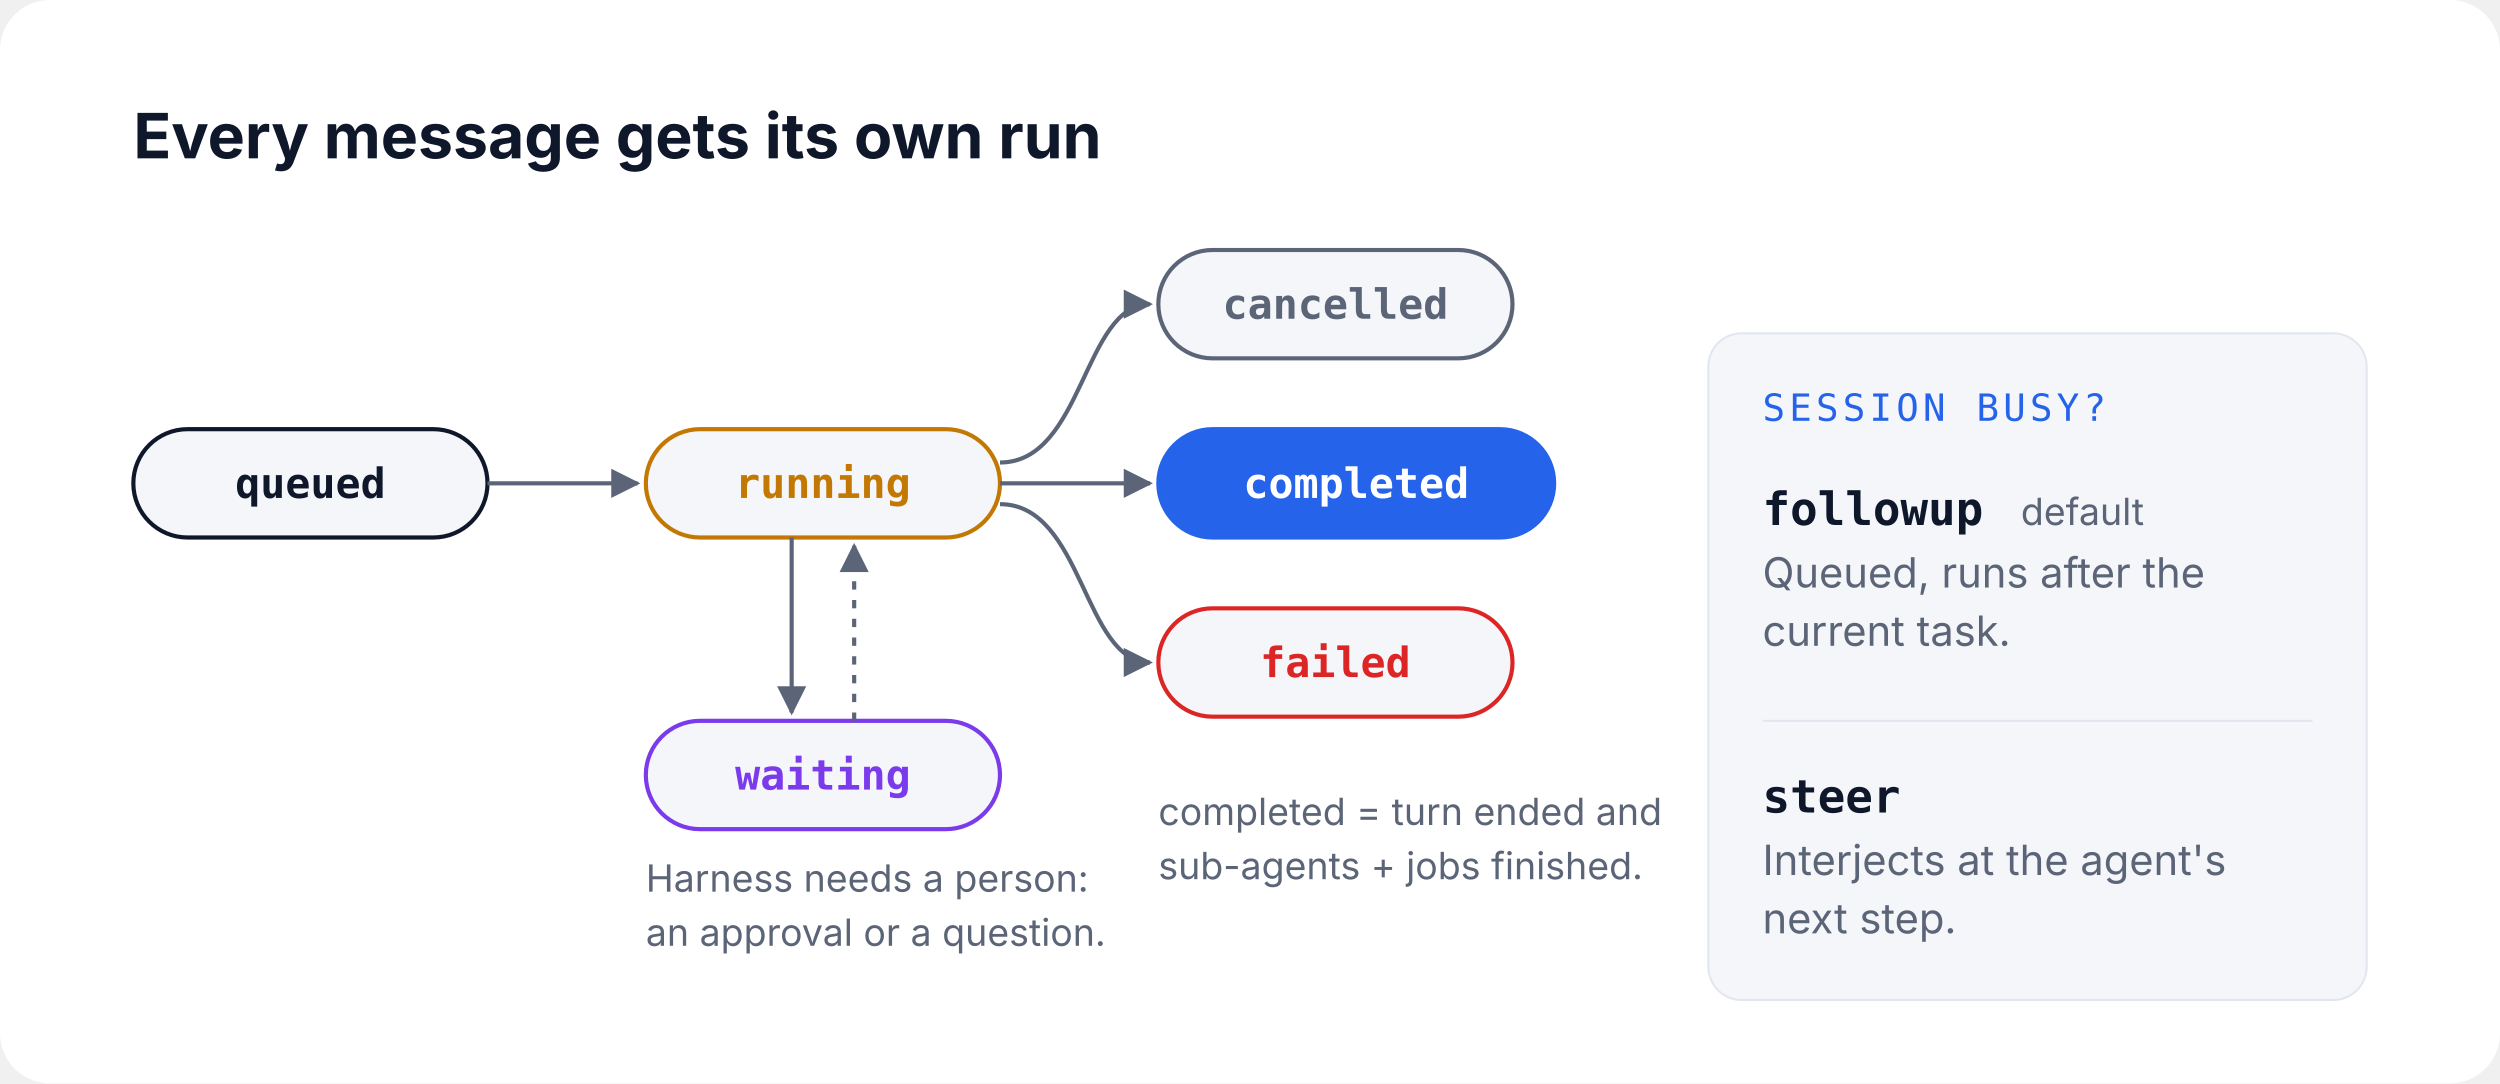
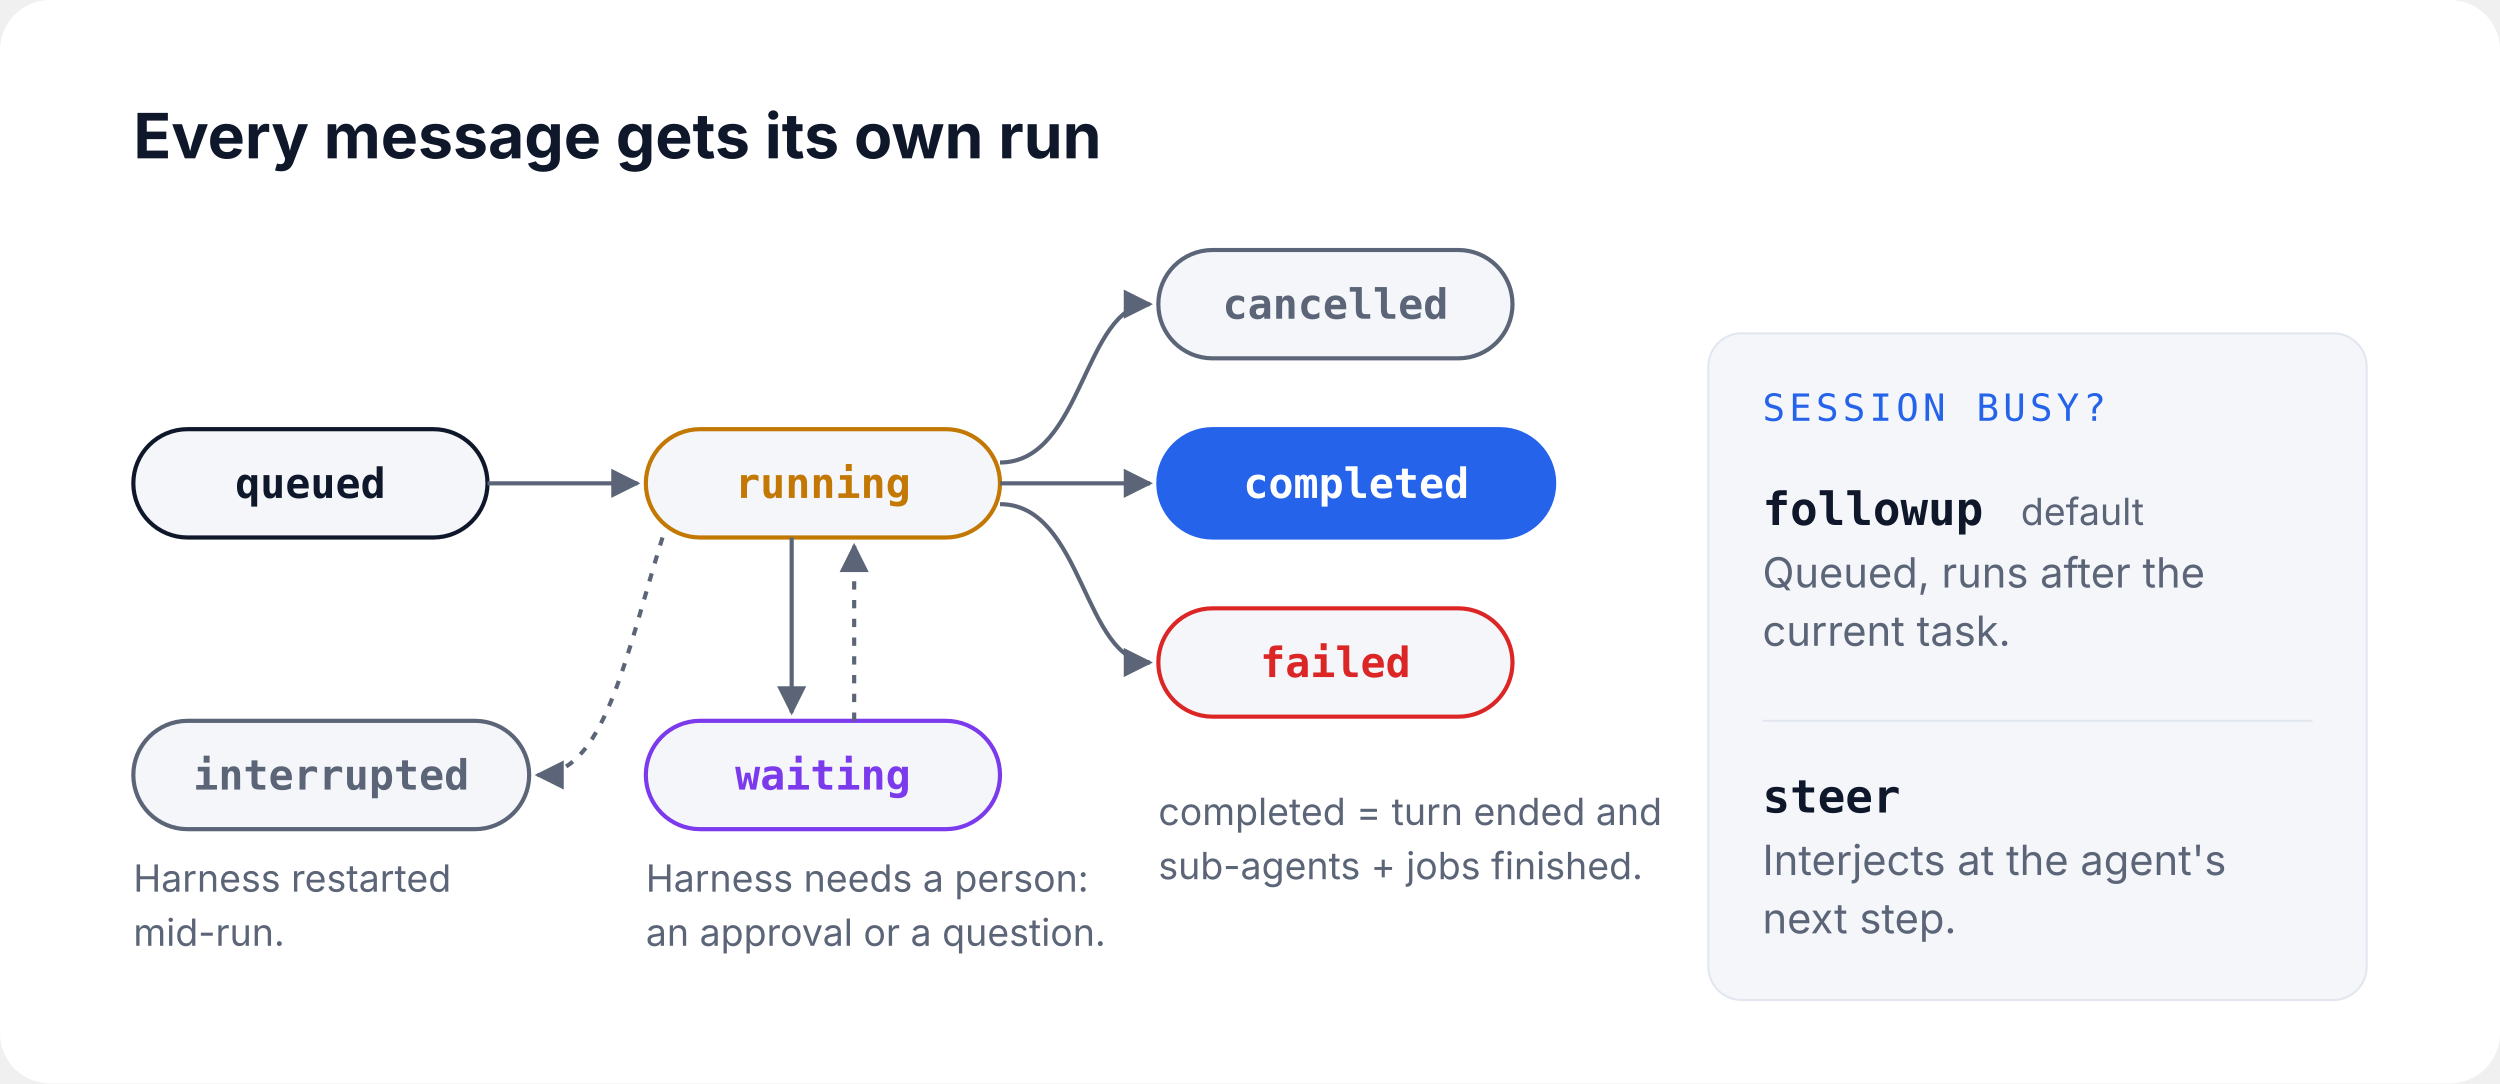
<svg xmlns="http://www.w3.org/2000/svg" width="1200" height="520" viewBox="0 0 1200 520" role="img" aria-labelledby="title desc">
  <rect width="1200" height="520" rx="24" fill="#FFFFFF" />
  <defs>
    <marker id="ah" viewBox="0 0 10 10" refX="9" refY="5" markerWidth="7" markerHeight="7" orient="auto">
      <path d="M0 0 L10 5 L0 10 z" fill="#5B6577" />
    </marker>
  </defs>
  <text x="64" y="76" font-family="-apple-system, BlinkMacSystemFont, &quot;Segoe UI&quot;, &quot;PingFang SC&quot;, &quot;Microsoft YaHei&quot;, sans-serif" font-size="30" fill="#0F172A" font-weight="700">Every message gets its own run</text>
  <g transform="translate(0 56)">
    <rect x="64" y="150" width="170" height="52" rx="26" fill="#F4F6FA" stroke="#0F172A" stroke-width="2" />
    <text x="149.0" y="183" font-family="ui-monospace, SFMono-Regular, Menlo, Consolas, monospace" font-size="20" fill="#0F172A" font-weight="700" text-anchor="middle">queued</text>
    <path d="M234 176 H 306" stroke="#5B6577" stroke-width="2" fill="none" marker-end="url(#ah)" />
    <rect x="310" y="150" width="170" height="52" rx="26" fill="#F4F6FA" stroke="#C27803" stroke-width="2" />
    <text x="395.0" y="183" font-family="ui-monospace, SFMono-Regular, Menlo, Consolas, monospace" font-size="20" fill="#C27803" font-weight="700" text-anchor="middle">running</text>
    <path d="M480 176 H 552" stroke="#5B6577" stroke-width="2" fill="none" marker-end="url(#ah)" />
    <rect x="556" y="150" width="190" height="52" rx="26" fill="#2563EB" stroke="#2563EB" stroke-width="2" />
    <text x="651.0" y="183" font-family="ui-monospace, SFMono-Regular, Menlo, Consolas, monospace" font-size="20" fill="#FFFFFF" font-weight="700" text-anchor="middle">completed</text>
    <rect x="556" y="236" width="170" height="52" rx="26" fill="#F4F6FA" stroke="#DC2626" stroke-width="2" />
    <text x="641.0" y="269" font-family="ui-monospace, SFMono-Regular, Menlo, Consolas, monospace" font-size="20" fill="#DC2626" font-weight="700" text-anchor="middle">failed</text>
    <rect x="556" y="64" width="170" height="52" rx="26" fill="#F4F6FA" stroke="#5B6577" stroke-width="2" />
    <text x="641.0" y="97" font-family="ui-monospace, SFMono-Regular, Menlo, Consolas, monospace" font-size="20" fill="#5B6577" font-weight="700" text-anchor="middle">cancelled</text>
    <path d="M480 186 C 520 186, 520 262, 552 262" stroke="#5B6577" stroke-width="2" fill="none" marker-end="url(#ah)" />
    <path d="M480 166 C 520 166, 520 90, 552 90" stroke="#5B6577" stroke-width="2" fill="none" marker-end="url(#ah)" />
    <rect x="310" y="290" width="170" height="52" rx="26" fill="#F4F6FA" stroke="#7C3AED" stroke-width="2" />
    <text x="395.0" y="323" font-family="ui-monospace, SFMono-Regular, Menlo, Consolas, monospace" font-size="20" fill="#7C3AED" font-weight="700" text-anchor="middle">waiting</text>
    <path d="M380 202 V 286" stroke="#5B6577" stroke-width="2" fill="none" marker-end="url(#ah)" />
    <path d="M410 290 V 206" stroke="#5B6577" stroke-width="2" fill="none" stroke-dasharray="4 5" marker-end="url(#ah)" />
    <text x="310" y="372" font-family="-apple-system, BlinkMacSystemFont, &quot;Segoe UI&quot;, &quot;PingFang SC&quot;, &quot;Microsoft YaHei&quot;, sans-serif" font-size="18" fill="#5B6577">Harness needs a person:</text>
    <text x="310" y="398" font-family="-apple-system, BlinkMacSystemFont, &quot;Segoe UI&quot;, &quot;PingFang SC&quot;, &quot;Microsoft YaHei&quot;, sans-serif" font-size="18" fill="#5B6577">an approval or a question.</text>
    <text x="556" y="340" font-family="-apple-system, BlinkMacSystemFont, &quot;Segoe UI&quot;, &quot;PingFang SC&quot;, &quot;Microsoft YaHei&quot;, sans-serif" font-size="18" fill="#5B6577">completed = turn ended and</text>
    <text x="556" y="366" font-family="-apple-system, BlinkMacSystemFont, &quot;Segoe UI&quot;, &quot;PingFang SC&quot;, &quot;Microsoft YaHei&quot;, sans-serif" font-size="18" fill="#5B6577">sub-agents + jobs finished.</text>
+     <rect x="64" y="290" width="190" height="52" rx="26" fill="#F4F6FA" stroke="#5B6577" stroke-width="2" />
+     <text x="159.0" y="323" font-family="ui-monospace, SFMono-Regular, Menlo, Consolas, monospace" font-size="20" fill="#5B6577" font-weight="700" text-anchor="middle">interrupted</text>
+     <path d="M318 202 C 300 260, 290 316, 258 316" stroke="#5B6577" stroke-width="2" fill="none" stroke-dasharray="4 5" marker-end="url(#ah)" />
+     <text x="64" y="372" font-family="-apple-system, BlinkMacSystemFont, &quot;Segoe UI&quot;, &quot;PingFang SC&quot;, &quot;Microsoft YaHei&quot;, sans-serif" font-size="18" fill="#5B6577">Harness restarted</text>
+     <text x="64" y="398" font-family="-apple-system, BlinkMacSystemFont, &quot;Segoe UI&quot;, &quot;PingFang SC&quot;, &quot;Microsoft YaHei&quot;, sans-serif" font-size="18" fill="#5B6577">mid-run.</text>
  </g>
  <rect x="820" y="160" width="316" height="320" rx="16" fill="#F4F6FA" stroke="#E2E7EF" stroke-width="1" />
  <text x="846" y="202" font-family="ui-monospace, SFMono-Regular, Menlo, Consolas, monospace" font-size="18" fill="#2563EB" letter-spacing="2">SESSION BUSY?</text>
  <text x="846" y="252" font-family="ui-monospace, SFMono-Regular, Menlo, Consolas, monospace" font-size="22" fill="#0F172A" font-weight="700">followup</text>
  <text x="970" y="252" font-family="-apple-system, BlinkMacSystemFont, &quot;Segoe UI&quot;, &quot;PingFang SC&quot;, &quot;Microsoft YaHei&quot;, sans-serif" font-size="18" fill="#5B6577">default</text>
  <text x="846" y="282" font-family="-apple-system, BlinkMacSystemFont, &quot;Segoe UI&quot;, &quot;PingFang SC&quot;, &quot;Microsoft YaHei&quot;, sans-serif" font-size="20" fill="#5B6577">Queued, runs after the</text>
  <text x="846" y="310" font-family="-apple-system, BlinkMacSystemFont, &quot;Segoe UI&quot;, &quot;PingFang SC&quot;, &quot;Microsoft YaHei&quot;, sans-serif" font-size="20" fill="#5B6577">current task.</text>
  <line x1="846" y1="346" x2="1110" y2="346" stroke="#E2E7EF" />
  <text x="846" y="390" font-family="ui-monospace, SFMono-Regular, Menlo, Consolas, monospace" font-size="22" fill="#0F172A" font-weight="700">steer</text>
  <text x="846" y="420" font-family="-apple-system, BlinkMacSystemFont, &quot;Segoe UI&quot;, &quot;PingFang SC&quot;, &quot;Microsoft YaHei&quot;, sans-serif" font-size="20" fill="#5B6577">Interjects at the agent's</text>
  <text x="846" y="448" font-family="-apple-system, BlinkMacSystemFont, &quot;Segoe UI&quot;, &quot;PingFang SC&quot;, &quot;Microsoft YaHei&quot;, sans-serif" font-size="20" fill="#5B6577">next step.</text>
</svg>
